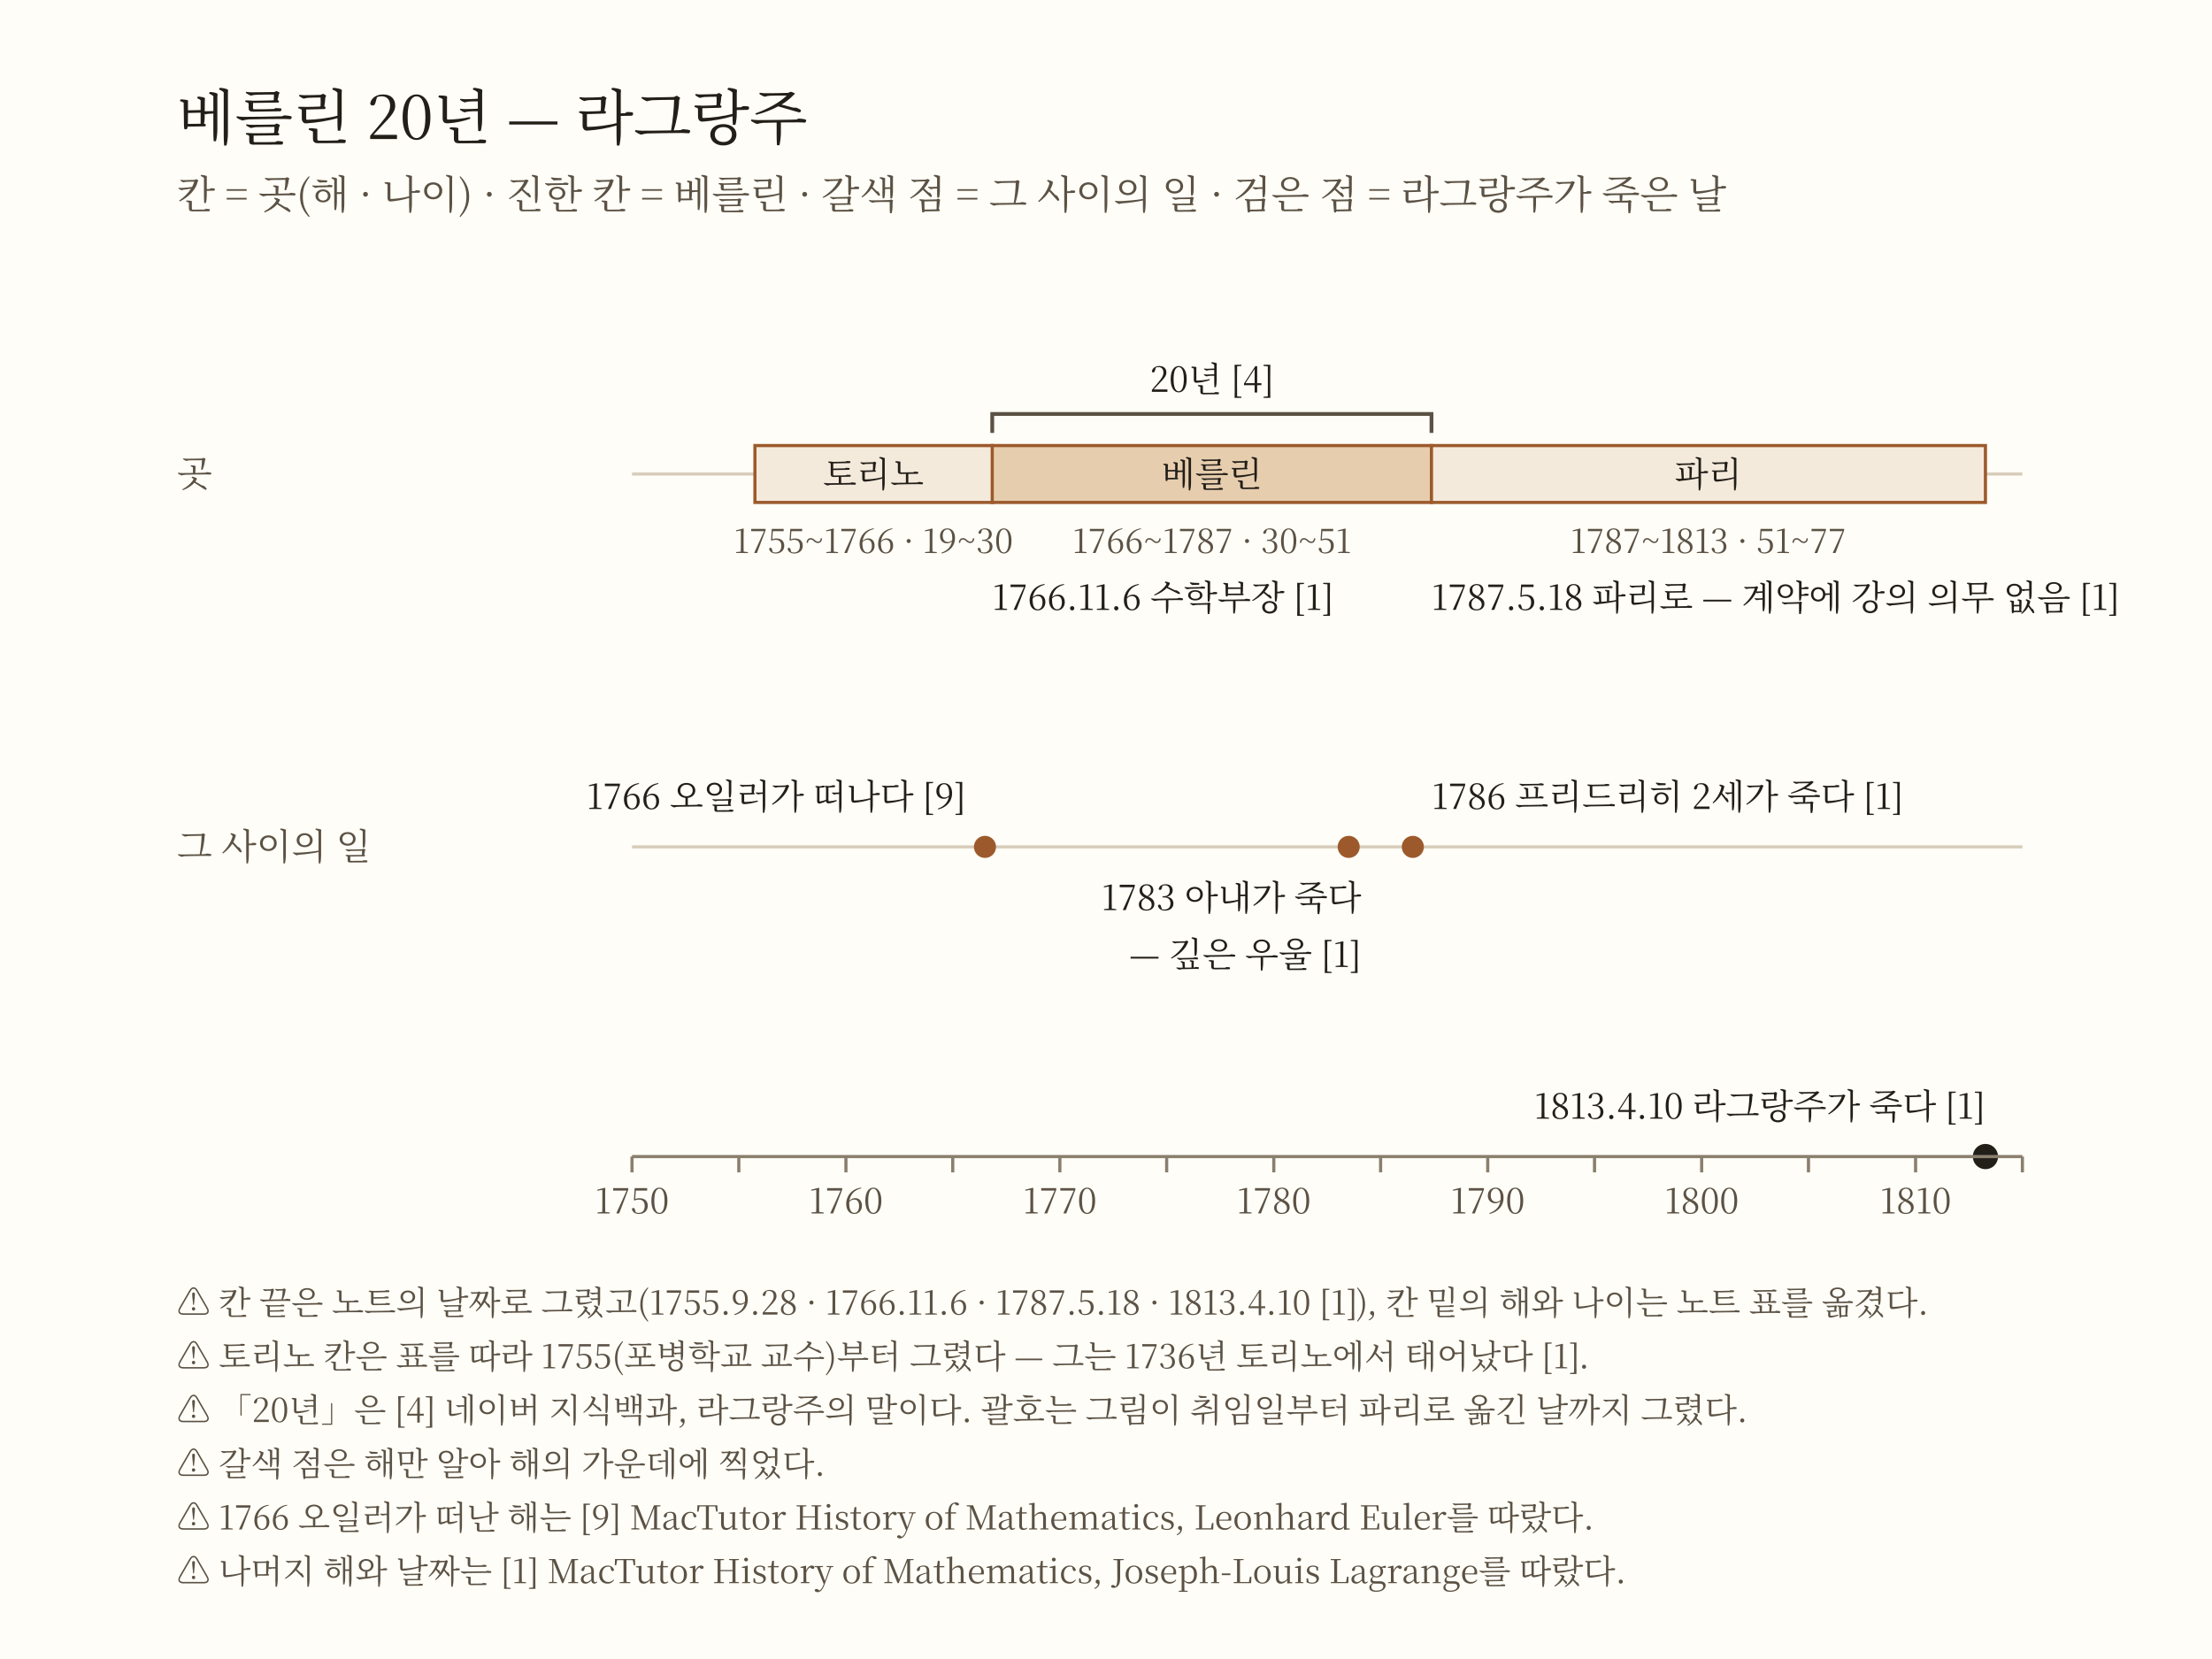
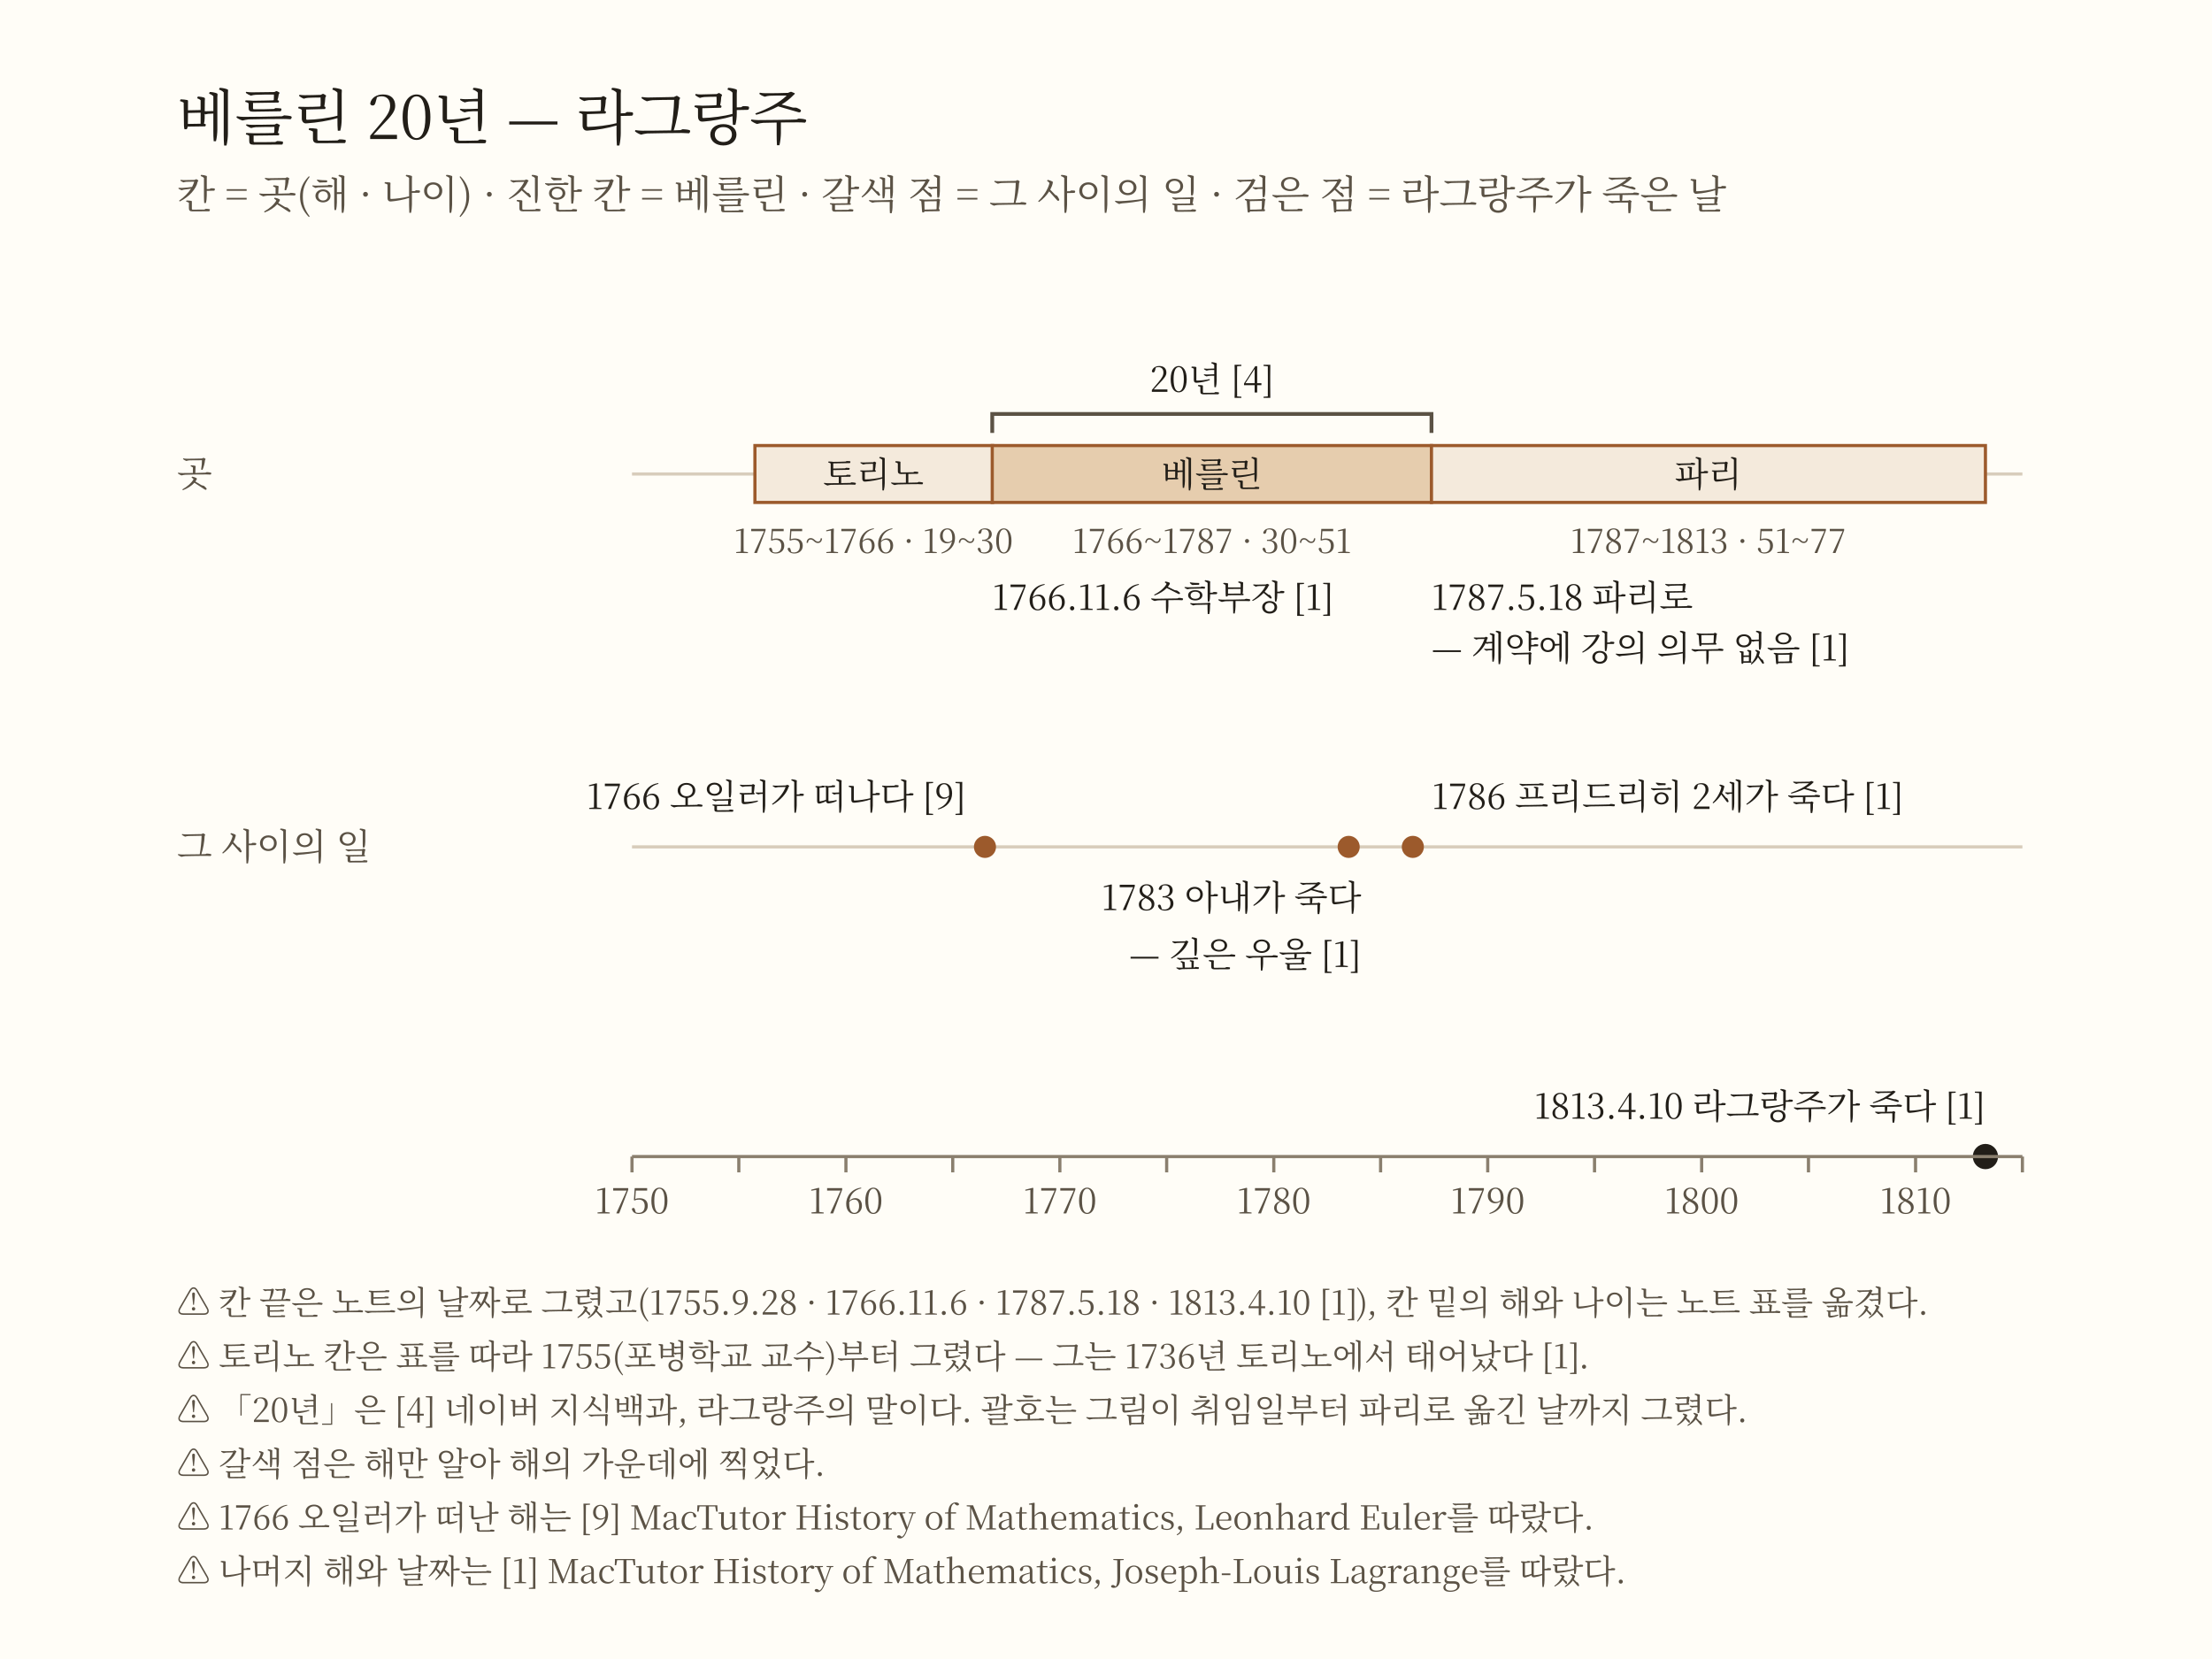
- <svg xmlns="http://www.w3.org/2000/svg" viewBox="0 0 700 525" width="700" height="525" role="img" aria-label="그림 위쪽에 「베를린 20년 — 라그랑주」라는 표제가 있고 그 아래에 칸은 곳(해 · 나이), 진한 칸은 베를린, 갈색 점은 그 사이의 일, 검은 점은 라그랑주가 죽은 날이라는 부호표가 있다. 가로축은 눈금 숫자가 1750부터 1810까지이고, 줄이 둘 있다. 줄 이름은 왼쪽 끝에 곳, 그 사이의 일이라고 적혀 있다. 위 줄에는 칸이 셋 이어져 있다. 1755년 9월 28일부터 1766년 11월 6일까지 토리노, 거기부터 1787년 5월 18일까지 진한 칸의 베를린, 거기부터 1813년 4월 10일까지 파리다. 각 칸 아래에 1755~1766 · 19~30, 1766~1787 · 30~51, 1787~1813 · 51~77이라고 적혀 있다. 그 아래 둘째 줄에 베를린 칸 왼쪽 끝부터 1766.11.6 수학부장, 파리 칸 왼쪽 끝부터 1787.5.18 파리로 — 계약에 강의 의무 없음이라고 적혀 있다. 베를린 칸 위에는 칸 양 끝에 걸친 괄호가 있고 그 위에 20년이라고 적혀 있다. 아래 줄에는 갈색 점이 셋 있다. 1766년 점 왼쪽 위에 1766 오일러가 떠나다, 1783년 점 아래 왼쪽에 두 줄로 1783 아내가 죽다, 깊은 우울, 1786년 점 오른쪽 위에 1786 프리드리히 2세가 죽다라고 적혀 있다. 가로축 위 1813년 자리, 파리 칸 끝 아래에 검은 점이 있고 그 왼쪽 위에 1813.4.10 라그랑주가 죽다라고 적혀 있다. 아래에 단서가 여섯 줄 있다. 첫째, 칸 끝은 노트의 날짜로 그렸고 칸 밑의 해와 나이는 노트 표를 옮겼다. 둘째, 토리노 칸은 표를 따라 1755, 포병학교 교수부터 그렸고, 그는 1736년 토리노에서 태어났다. 셋째, 20년은 4번 네이버 지식백과, 라그랑주의 말이고, 괄호는 그림이 취임일부터 파리로 옮긴 날까지 그렸다. 넷째, 갈색 점은 해만 알아 해의 가운데에 찍었다. 다섯째, 1766 오일러가 떠난 해는 9번 MacTutor History of Mathematics, Leonhard Euler를 따랐다. 여섯째, 나머지 해와 날짜는 1번 MacTutor History of Mathematics, Joseph-Louis Lagrange를 따랐다.">
+ <svg xmlns="http://www.w3.org/2000/svg" viewBox="0 0 700 525" width="700" height="525" role="img" aria-label="그림 위쪽에 「베를린 20년 — 라그랑주」라는 표제가 있고 그 아래에 칸은 곳(해 · 나이), 진한 칸은 베를린, 갈색 점은 그 사이의 일, 검은 점은 라그랑주가 죽은 날이라는 부호표가 있다. 가로축은 눈금 숫자가 1750부터 1810까지이고, 줄이 둘 있다. 줄 이름은 왼쪽 끝에 곳, 그 사이의 일이라고 적혀 있다. 위 줄에는 칸이 셋 이어져 있다. 1755년 9월 28일부터 1766년 11월 6일까지 토리노, 거기부터 1787년 5월 18일까지 진한 칸의 베를린, 거기부터 1813년 4월 10일까지 파리다. 각 칸 아래에 1755~1766 · 19~30, 1766~1787 · 30~51, 1787~1813 · 51~77이라고 적혀 있다. 그 아래 둘째 줄에 베를린 칸 왼쪽 끝부터 1766.11.6 수학부장, 파리 칸 왼쪽 끝부터 두 줄로 1787.5.18 파리로, 계약에 강의 의무 없음이라고 적혀 있다. 베를린 칸 위에는 칸 양 끝에 걸친 괄호가 있고 그 위에 20년이라고 적혀 있다. 아래 줄에는 갈색 점이 셋 있다. 1766년 점 왼쪽 위에 1766 오일러가 떠나다, 1783년 점 아래 왼쪽에 두 줄로 1783 아내가 죽다, 깊은 우울, 1786년 점 오른쪽 위에 1786 프리드리히 2세가 죽다라고 적혀 있다. 가로축 위 1813년 자리, 파리 칸 끝 아래에 검은 점이 있고 그 왼쪽 위에 1813.4.10 라그랑주가 죽다라고 적혀 있다. 아래에 단서가 여섯 줄 있다. 첫째, 칸 끝은 노트의 날짜로 그렸고 칸 밑의 해와 나이는 노트 표를 옮겼다. 둘째, 토리노 칸은 표를 따라 1755, 포병학교 교수부터 그렸고, 그는 1736년 토리노에서 태어났다. 셋째, 20년은 4번 네이버 지식백과, 라그랑주의 말이고, 괄호는 그림이 취임일부터 파리로 옮긴 날까지 그렸다. 넷째, 갈색 점은 해만 알아 해의 가운데에 찍었다. 다섯째, 1766 오일러가 떠난 해는 9번 MacTutor History of Mathematics, Leonhard Euler를 따랐다. 여섯째, 나머지 해와 날짜는 1번 MacTutor History of Mathematics, Joseph-Louis Lagrange를 따랐다.">
  <style>
    text{font-family:EB Garamond, Georgia, 'Noto Serif KR', 'Noto Serif CJK KR', NanumMyeongjo, Batang, AppleMyungjo, serif;fill:#221E18;}
    .h1{font-size:19px;} .h2{font-size:12.5px;fill:#5B5245;}
    .grp{font-size:11.5px;fill:#5B5245;}
    .ev{font-size:11px;} .sm{font-size:10.5px;fill:#5B5245;} .yr{font-size:11px;fill:#5B5245;}
    .bg{fill:#FFFDF7;}
    .lane{stroke:#D8CDBB;stroke-width:1;}
    .seg{fill:#F4EADC;stroke:#9C5A2C;stroke-width:1;}
    .seg2{fill:#E6CDAE;stroke:#9C5A2C;stroke-width:1;}
    .mk{fill:#9C5A2C;}
    .pt{fill:#221E18;}
    .brk{stroke:#5B5245;stroke-width:1.2;fill:none;}
    .axis{stroke:#8A7F6E;stroke-width:1;}
    .warn{font-size:10.5px;fill:#5B5245;}
  </style>
  <rect class="bg" x="0" y="0" width="700" height="525" />
  <text class="h1" x="56" y="44">베를린 20년 — 라그랑주</text>
  <text class="h2" x="56" y="66">칸 = 곳(해 · 나이) · 진한 칸 = 베를린 · 갈색 점 = 그 사이의 일 · 검은 점 = 라그랑주가 죽은 날</text>
  <line class="lane" x1="200" y1="150" x2="640" y2="150" />
  <text class="grp" x="56.0" y="154" text-anchor="start">곳</text>
  <line class="lane" x1="200" y1="268" x2="640" y2="268" />
  <text class="grp" x="56.0" y="272" text-anchor="start">그 사이의 일</text>
  <rect class="seg" x="238.9" y="141" width="75.2" height="18" />
  <text class="ev" x="276.4" y="154" text-anchor="middle">토리노</text>
  <text class="sm" x="276.4" y="175" text-anchor="middle">1755~1766 · 19~30</text>
  <rect class="seg2" x="314.0" y="141" width="139.0" height="18" />
  <text class="ev" x="383.5" y="154" text-anchor="middle">베를린</text>
  <text class="sm" x="383.5" y="175" text-anchor="middle">1766~1787 · 30~51</text>
  <rect class="seg" x="453.0" y="141" width="175.3" height="18" />
  <text class="ev" x="540.6" y="154" text-anchor="middle">파리</text>
  <text class="sm" x="540.6" y="175" text-anchor="middle">1787~1813 · 51~77</text>
  <path class="brk" d="M314.0,137 V131 H453.0 V137" />
  <text class="ev" x="383.5" y="124" text-anchor="middle">20년 [4]</text>
  <text class="ev" x="314.0" y="193" text-anchor="start">1766.11.6 수학부장 [1]</text>
-   <text class="ev" x="453.0" y="193" text-anchor="start">1787.5.18 파리로 — 계약에 강의 의무 없음 [1]</text>
+   <text class="ev" x="453.0" y="193" text-anchor="start">1787.5.18 파리로</text>
+   <text class="ev" x="453.0" y="209" text-anchor="start">— 계약에 강의 의무 없음 [1]</text>
  <circle class="mk" cx="311.7" cy="268" r="3.5" />
  <text class="ev" x="305.7" y="256" text-anchor="end">1766 오일러가 떠나다 [9]</text>
  <circle class="mk" cx="426.8" cy="268" r="3.5" />
  <text class="ev" x="430.8" y="288" text-anchor="end">1783 아내가 죽다</text>
  <text class="ev" x="430.8" y="306" text-anchor="end">— 깊은 우울 [1]</text>
  <circle class="mk" cx="447.1" cy="268" r="3.5" />
  <text class="ev" x="453.1" y="256" text-anchor="start">1786 프리드리히 2세가 죽다 [1]</text>
  <circle class="pt" cx="628.3" cy="366" r="4" />
  <text class="ev" x="628.3" y="354" text-anchor="end">1813.4.10 라그랑주가 죽다 [1]</text>
  <line class="axis" x1="200" y1="366" x2="640" y2="366" />
  <line class="axis" x1="200.0" y1="366" x2="200.0" y2="371" />
  <text class="yr" x="200.0" y="384" text-anchor="middle">1750</text>
  <line class="axis" x1="233.8" y1="366" x2="233.8" y2="371" />
  <line class="axis" x1="267.7" y1="366" x2="267.7" y2="371" />
  <text class="yr" x="267.7" y="384" text-anchor="middle">1760</text>
  <line class="axis" x1="301.5" y1="366" x2="301.5" y2="371" />
  <line class="axis" x1="335.4" y1="366" x2="335.4" y2="371" />
  <text class="yr" x="335.4" y="384" text-anchor="middle">1770</text>
  <line class="axis" x1="369.2" y1="366" x2="369.2" y2="371" />
  <line class="axis" x1="403.1" y1="366" x2="403.1" y2="371" />
  <text class="yr" x="403.1" y="384" text-anchor="middle">1780</text>
  <line class="axis" x1="436.9" y1="366" x2="436.9" y2="371" />
  <line class="axis" x1="470.8" y1="366" x2="470.8" y2="371" />
  <text class="yr" x="470.8" y="384" text-anchor="middle">1790</text>
  <line class="axis" x1="504.6" y1="366" x2="504.6" y2="371" />
  <line class="axis" x1="538.5" y1="366" x2="538.5" y2="371" />
  <text class="yr" x="538.5" y="384" text-anchor="middle">1800</text>
  <line class="axis" x1="572.3" y1="366" x2="572.3" y2="371" />
  <line class="axis" x1="606.2" y1="366" x2="606.2" y2="371" />
  <text class="yr" x="606.2" y="384" text-anchor="middle">1810</text>
  <line class="axis" x1="640.0" y1="366" x2="640.0" y2="371" />
  <text class="warn" x="56" y="416">⚠ 칸 끝은 노트의 날짜로 그렸고(1755.9.28 · 1766.11.6 · 1787.5.18 · 1813.4.10 [1]), 칸 밑의 해와 나이는 노트 표를 옮겼다.</text>
  <text class="warn" x="56" y="433">⚠ 토리노 칸은 표를 따라 1755(포병학교 교수)부터 그렸다 — 그는 1736년 토리노에서 태어났다 [1].</text>
  <text class="warn" x="56" y="450">⚠ 「20년」은 [4] 네이버 지식백과, 라그랑주의 말이다. 괄호는 그림이 취임일부터 파리로 옮긴 날까지 그렸다.</text>
  <text class="warn" x="56" y="467">⚠ 갈색 점은 해만 알아 해의 가운데에 찍었다.</text>
  <text class="warn" x="56" y="484">⚠ 1766 오일러가 떠난 해는 [9] MacTutor History of Mathematics, Leonhard Euler를 따랐다.</text>
  <text class="warn" x="56" y="501">⚠ 나머지 해와 날짜는 [1] MacTutor History of Mathematics, Joseph-Louis Lagrange를 따랐다.</text>
</svg>
